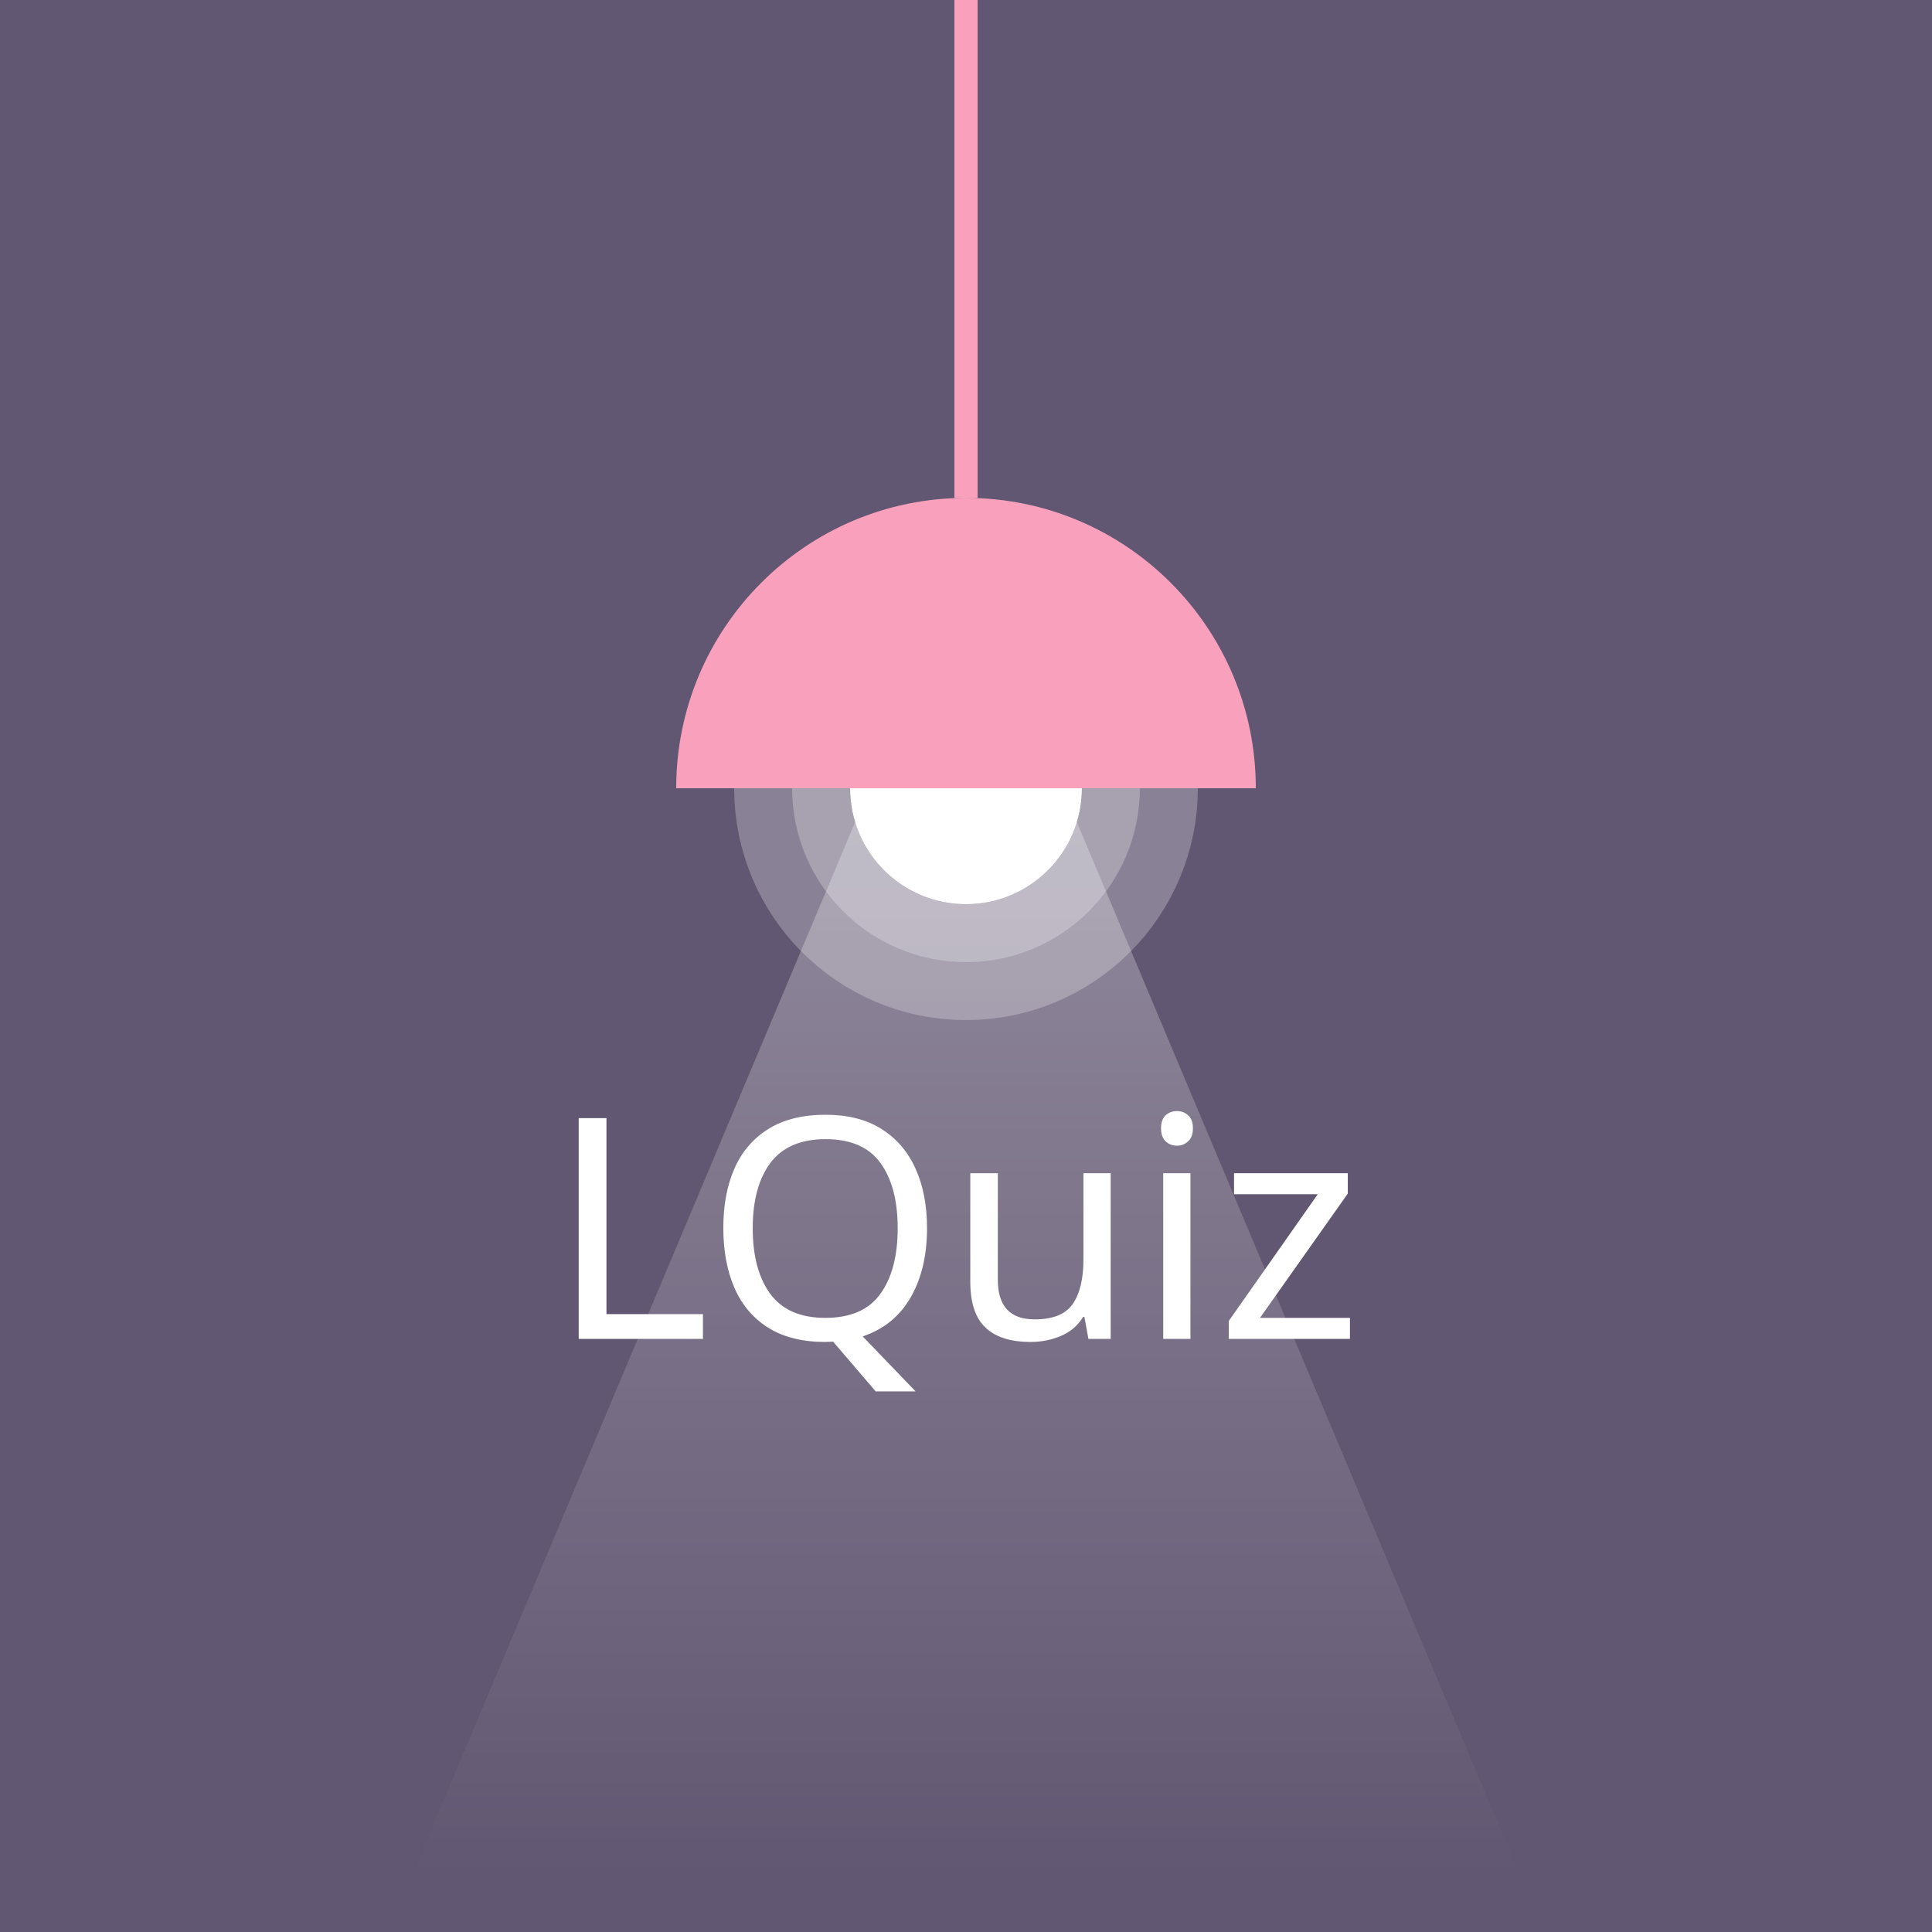
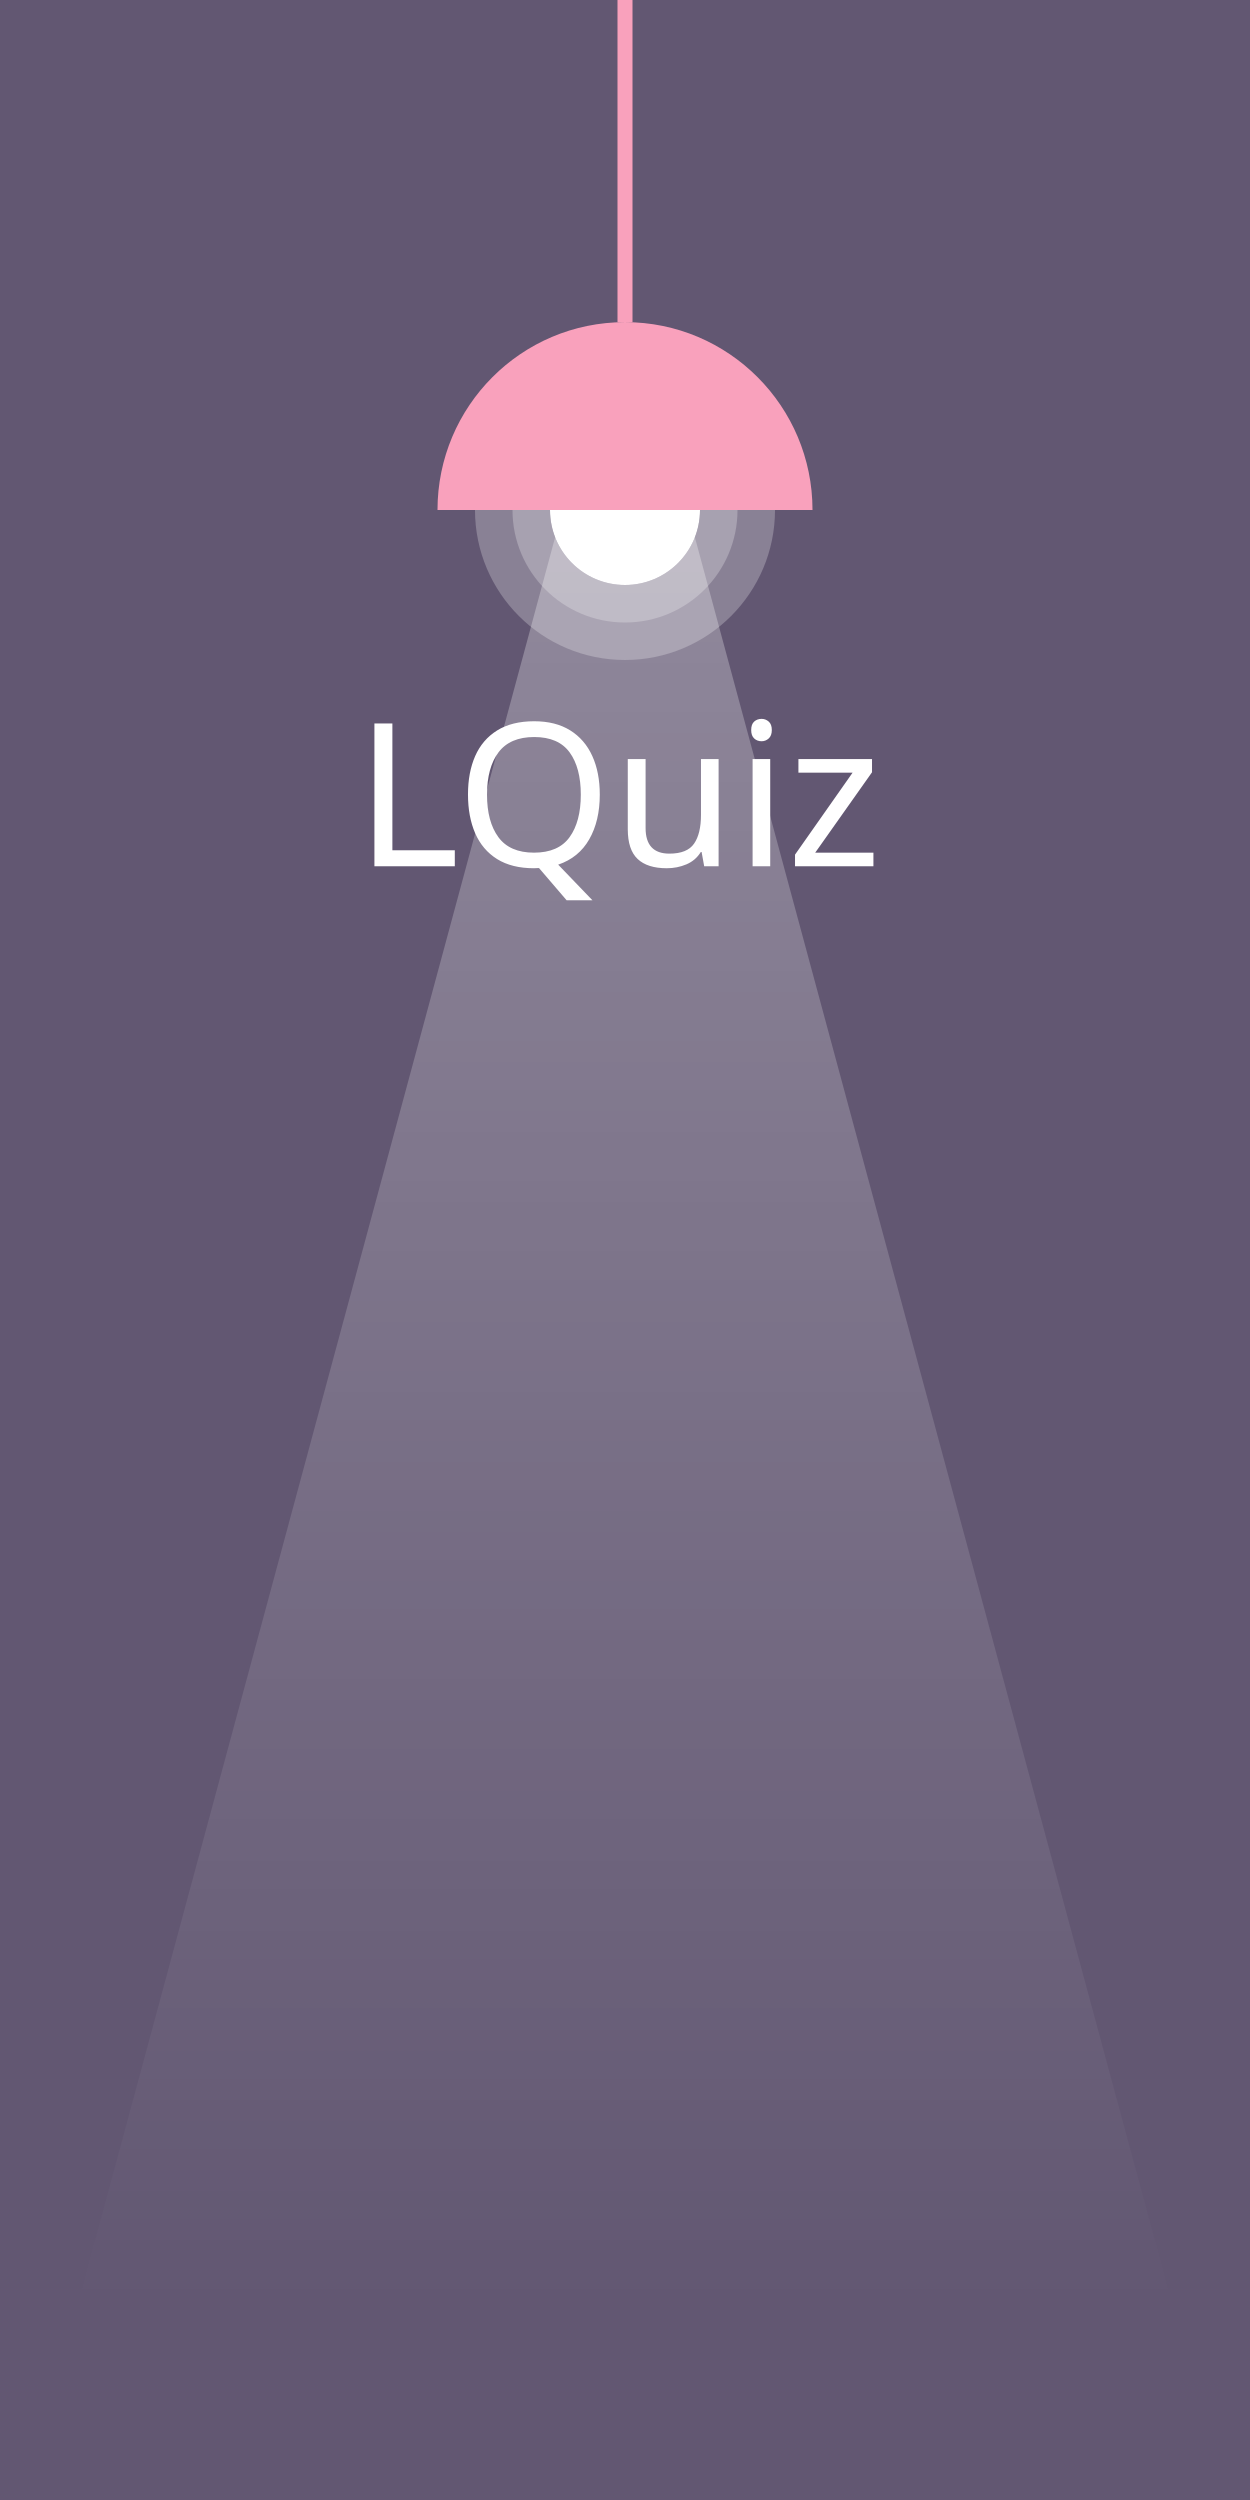
- <svg xmlns:xlink="http://www.w3.org/1999/xlink" viewBox="0 0 500 500" version="1.1" id="svg_null">
+ <svg xmlns="http://www.w3.org/2000/svg" xmlns:xlink="http://www.w3.org/1999/xlink" viewBox="0 0 500 1000" version="1.1" id="svg_null">
  <defs>
-     <linearGradient x1="50%" y1="0%" x2="50%" y2="68.051%" id="linearGradient-1">
+     <linearGradient x1="50%" y1="0%" x2="50%" y2="90%" id="linearGradient-1">
      <stop stop-color="#FFF" offset="0%" />
      <stop stop-color="#FFF" stop-opacity="0" offset="100%" />
    </linearGradient>
    <circle id="8ced9073-6c62-4594-8125-71202b2f9af7" cx="250" cy="204" r="30" />
  </defs>
  <g id="root" stroke="none" stroke-width="1" fill="none" fill-rule="evenodd">
-     <rect id="background.primary" fill="#625772" x="0" y="0" width="500" height="500" />
-     <polygon id="shape" fill="url(#linearGradient-1)" opacity=".3" points="225 204 275 204 450 620 50 620" />
+     <rect id="background.primary" fill="#625772" x="0" y="0" width="500" height="1000" />
+     <polygon id="shape" fill="url(#linearGradient-1)" opacity=".3" points="225 204 275 204 490 1000 10 1000" />
    <g id="shape">
      <use fill="#FFF" fill-rule="evenodd" xlink:href="#8ced9073-6c62-4594-8125-71202b2f9af7" />
      <circle stroke-opacity=".25" stroke="#FFF" stroke-width="15" cx="250" cy="204" r="37.5" />
      <circle stroke-opacity=".25" stroke="#FFF" stroke-width="30" cx="250" cy="204" r="45" />
    </g>
    <path d="M325 204l-150 0c0 -41.5 33.579 -75.143 75 -75.143c41.421 0 75 33.643 75 75.143zm-78 -204l6 0l0 128.857l-6 0l0 -128.857z" id="shape.secondary" fill="#f9a1bc" />
    <g id="Group" transform="translate(40, 280)">
      <rect id="Rectangle-14" x="0" y="0" width="420" height="80" />
-       <text id="headerText" font-family="Share Tech Mono" font-size="80" font-weight="400" line-spacing="80" fill="#FFF" data-text-alignment="C" font-style="normal">
+       <text id="headerText" font-family="Monaco" font-size="80" font-weight="400" line-spacing="80" fill="#FFF" data-text-alignment="C" font-style="normal">
        <tspan x="102" y="66.5">LQuiz</tspan>
      </text>
    </g>
  </g>
</svg>
